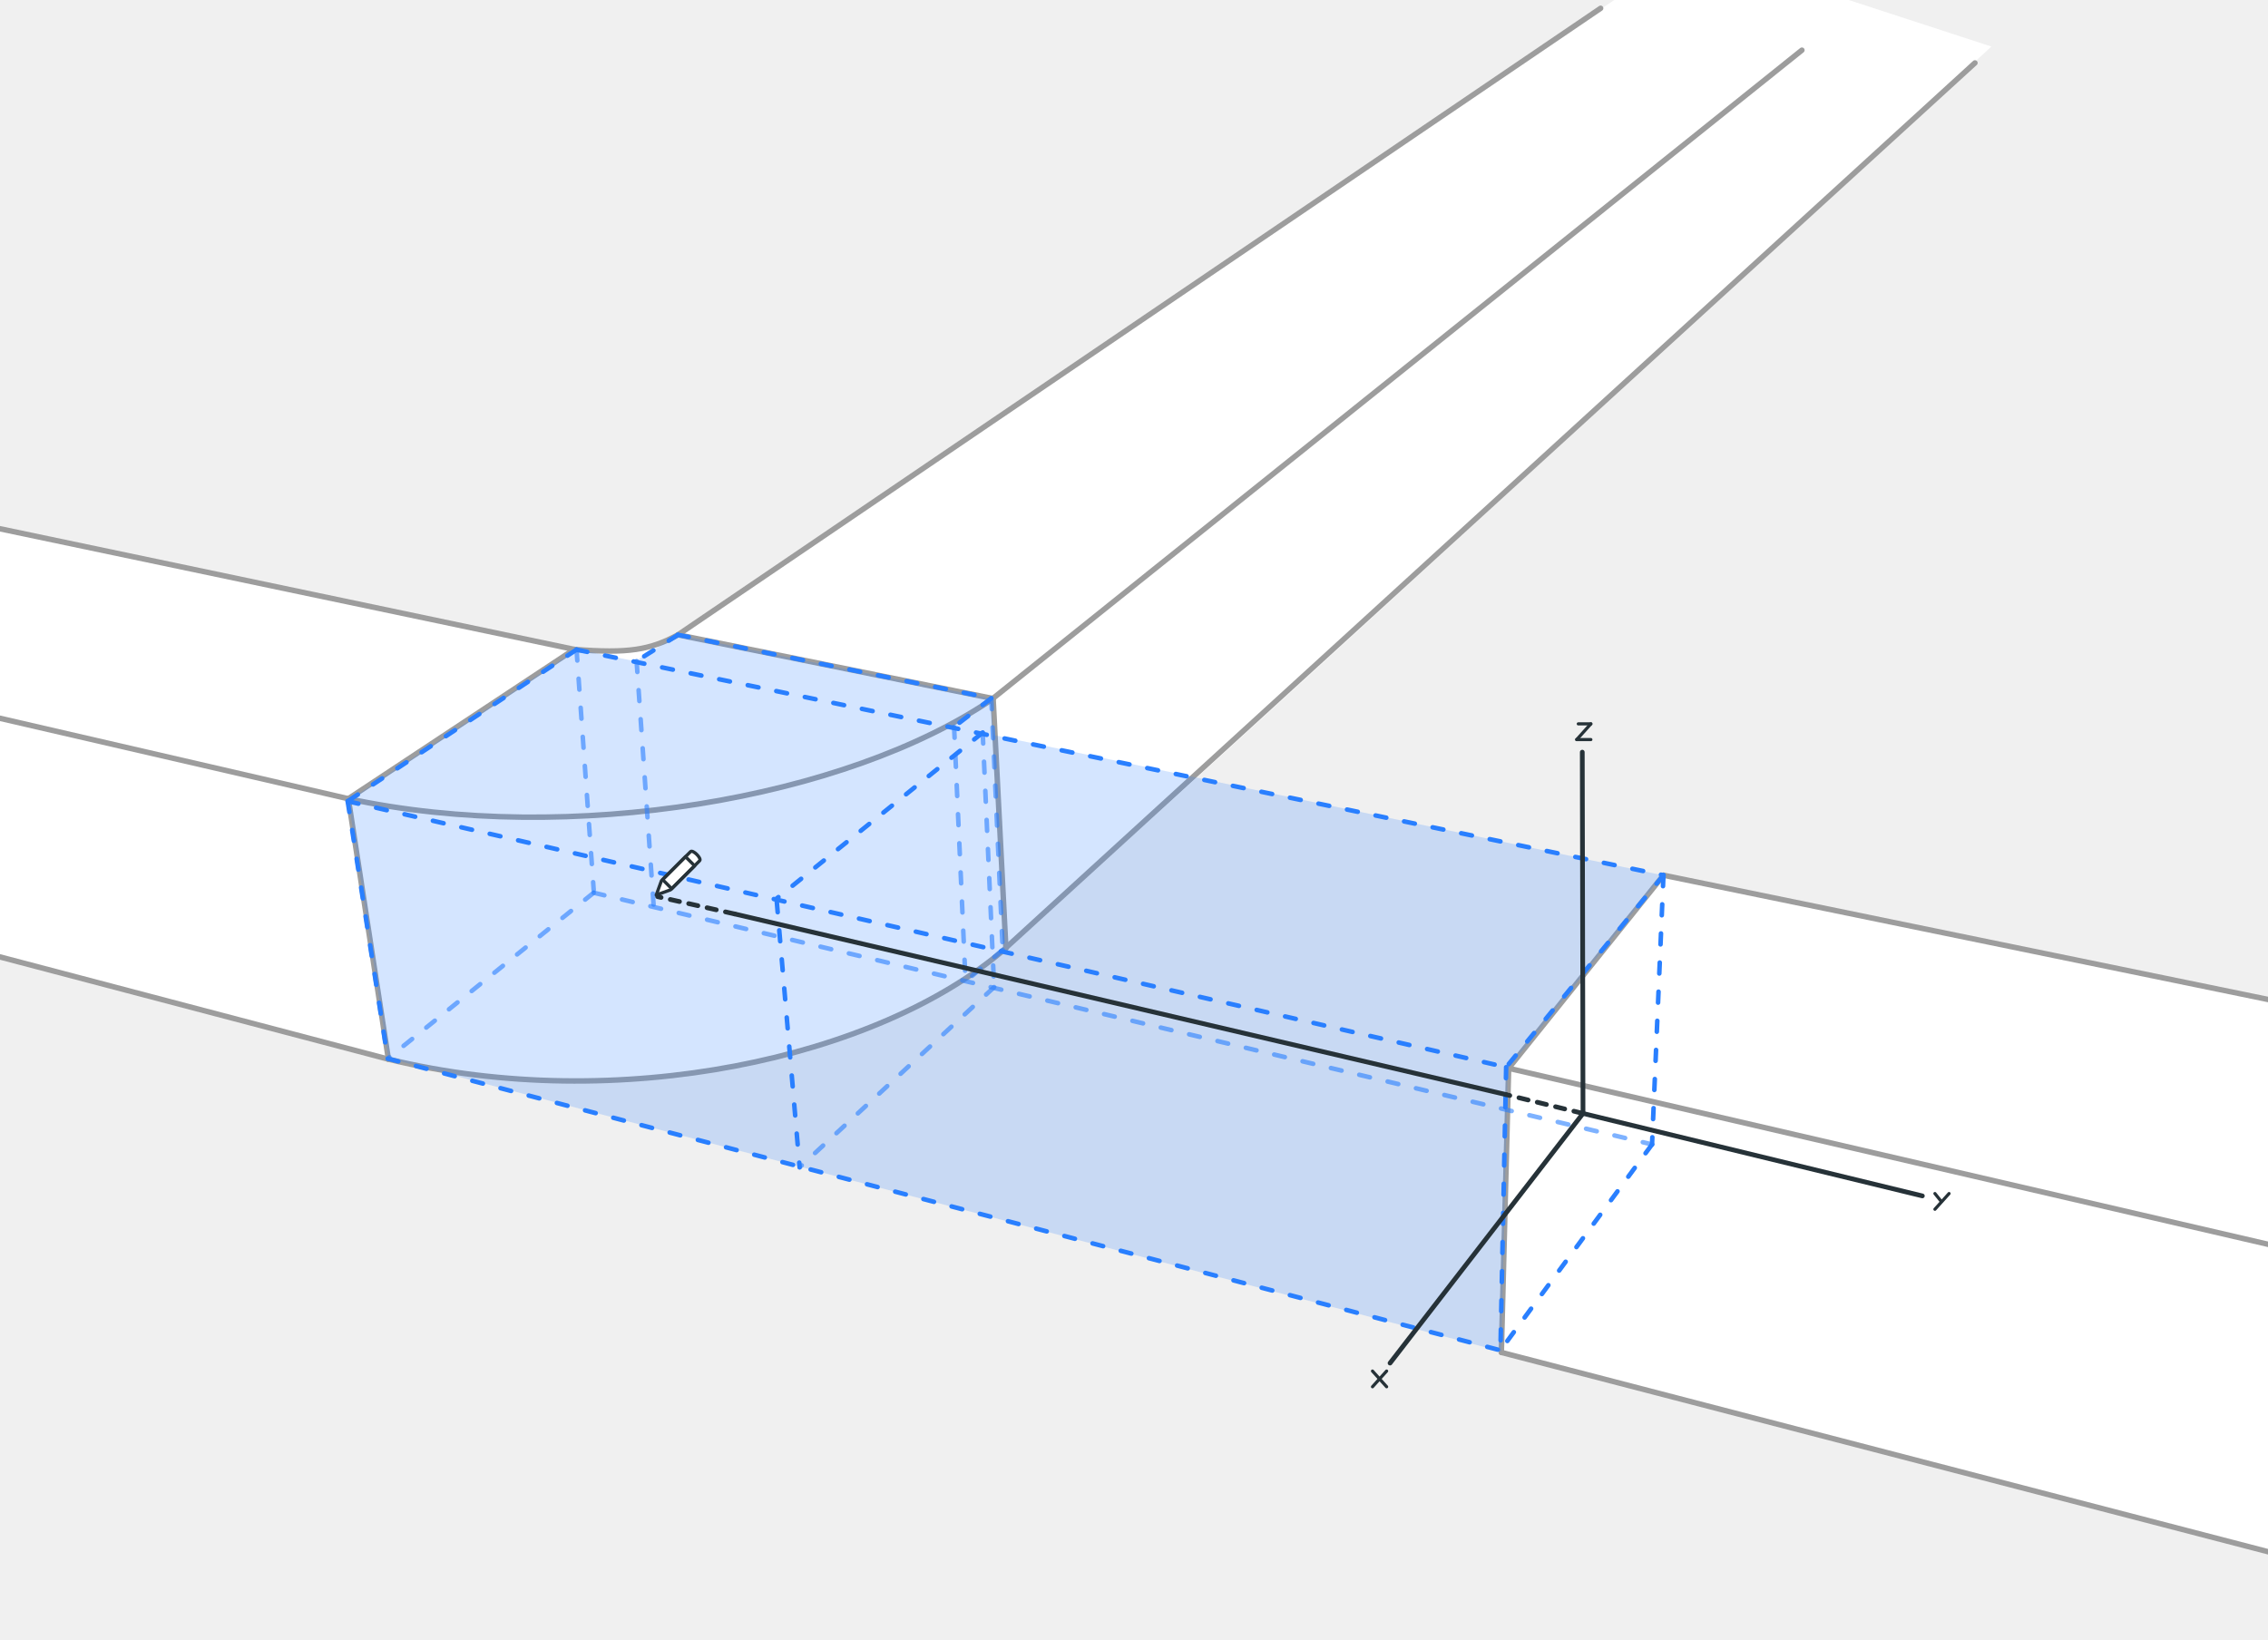
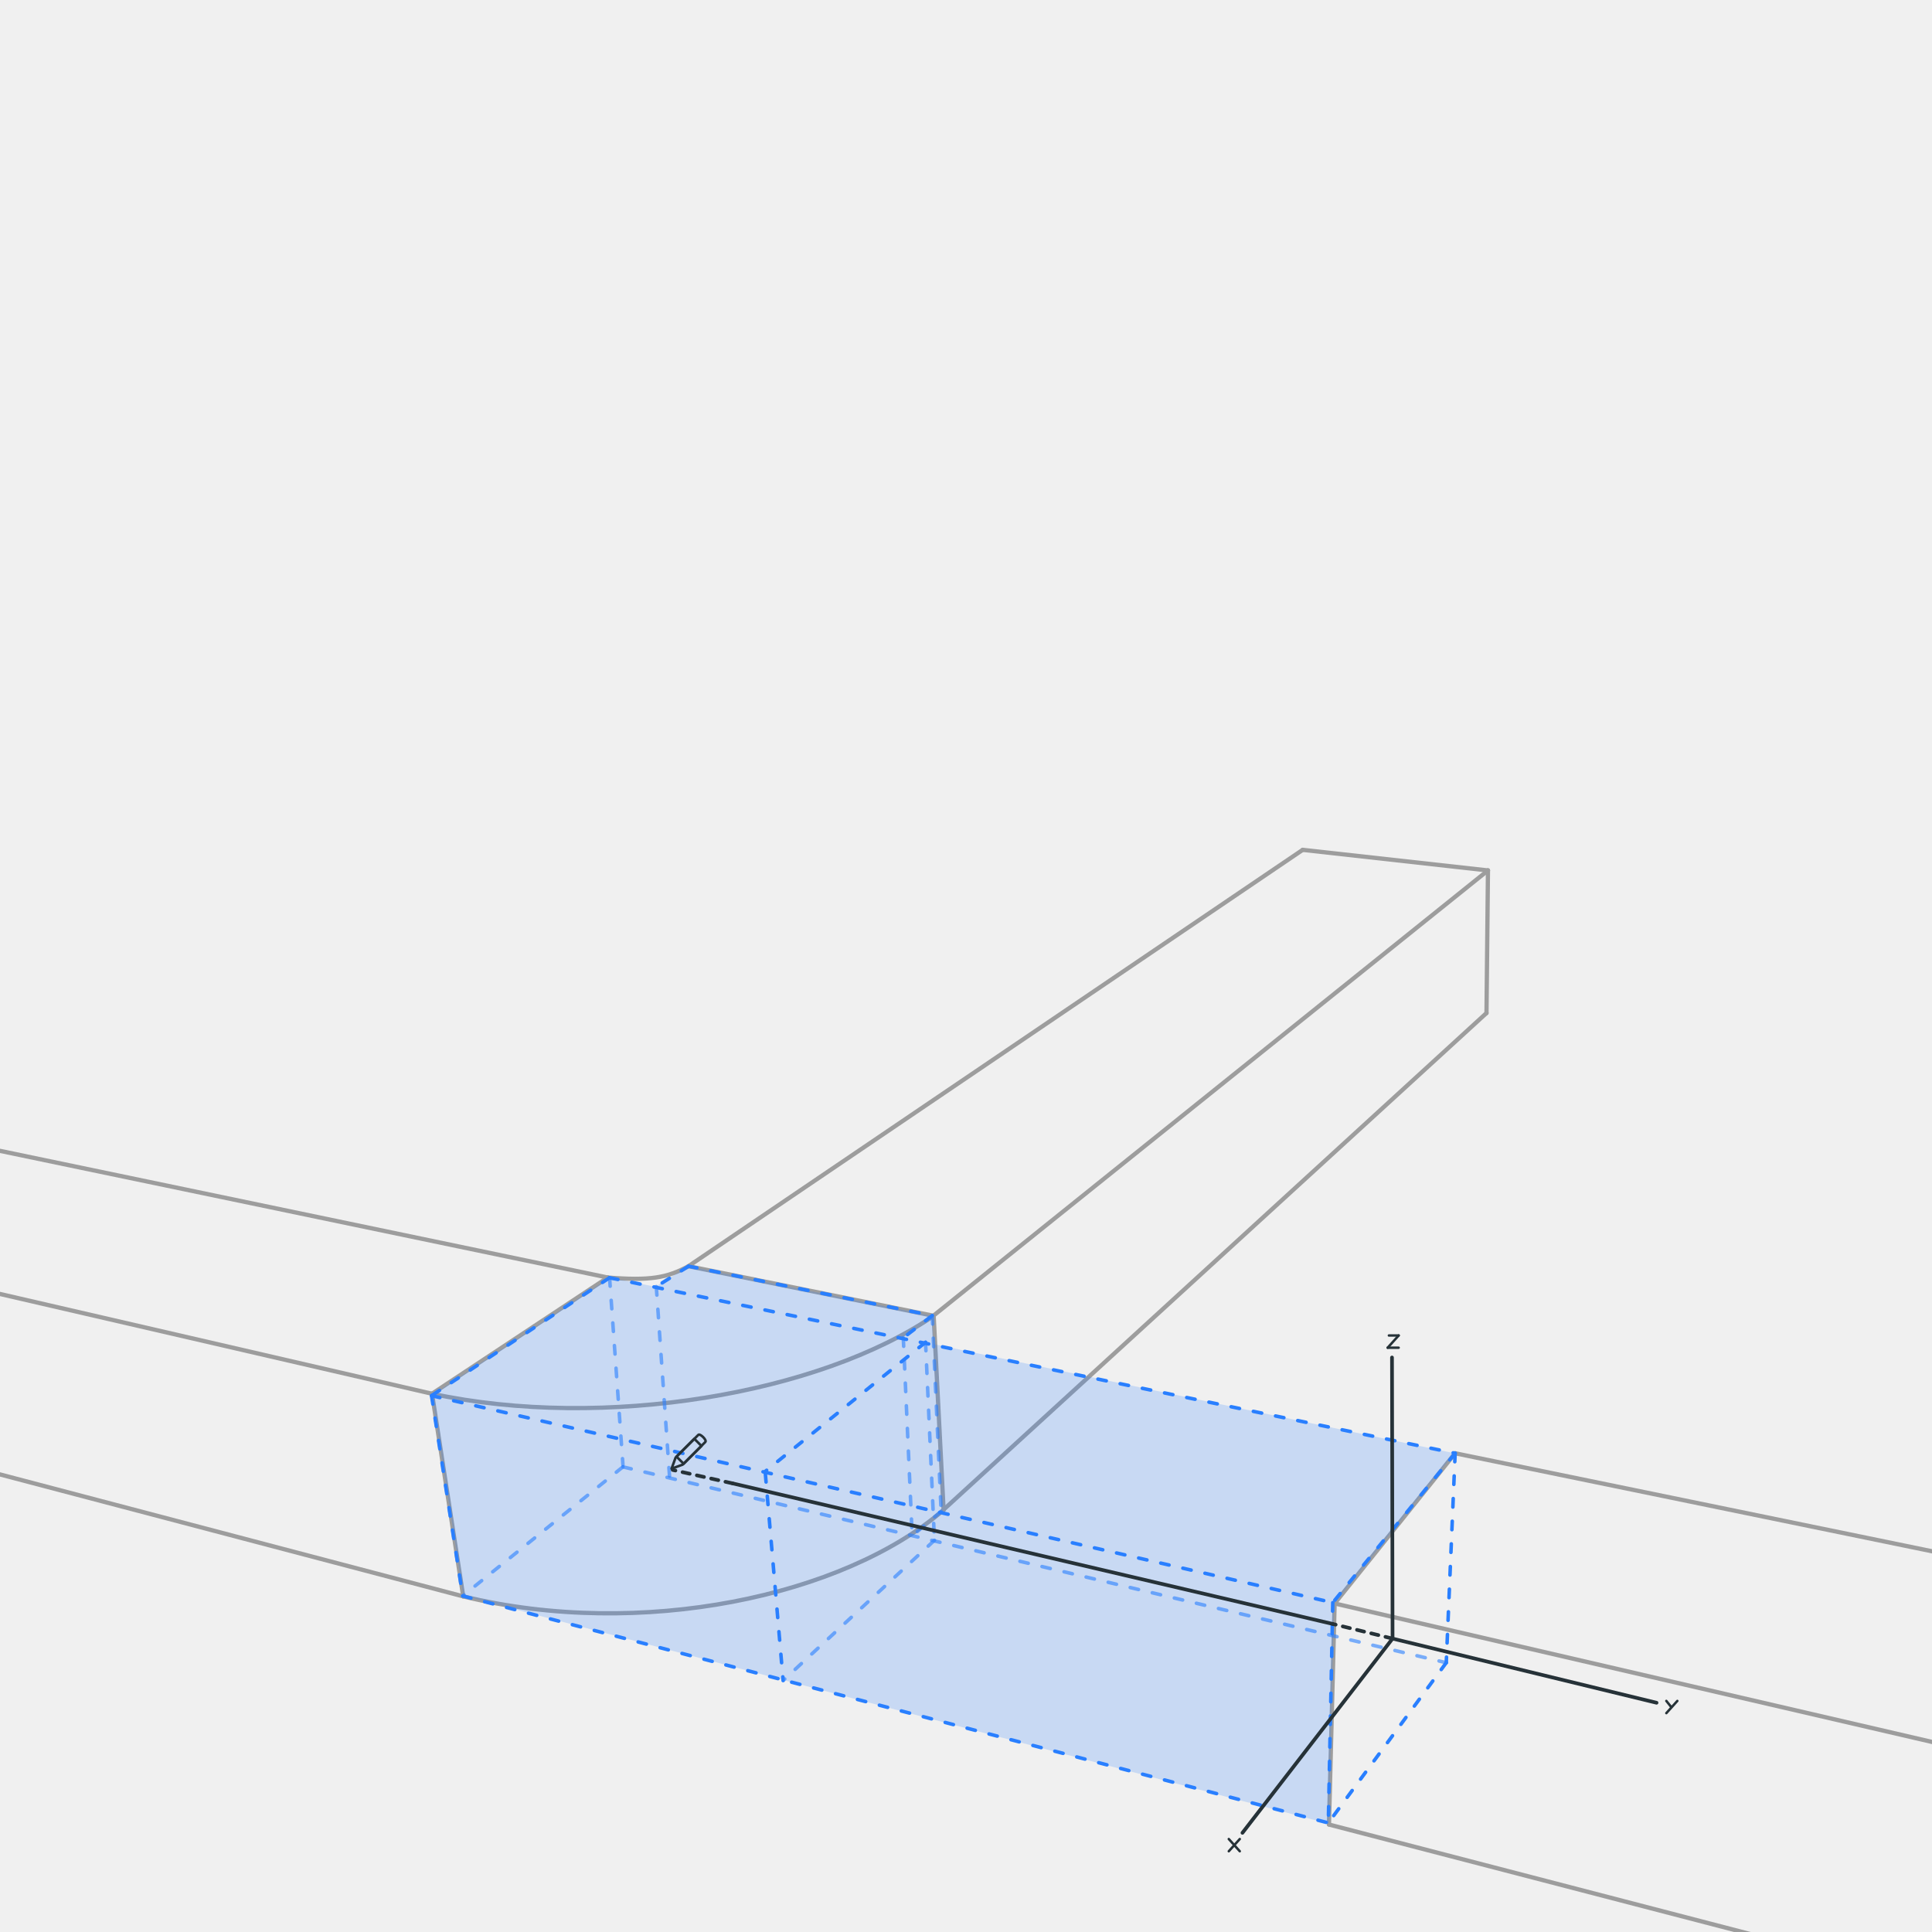
- <svg xmlns="http://www.w3.org/2000/svg" width="2010" height="1453" viewBox="0 0 2010 1453" fill="none">
-   <path d="M-249.047 416.582L512.103 576.399C555.541 578.547 575.073 575.424 600.083 561.87L1369.3 41.254L1498.46 -45.641L1764.81 41.254C1764.81 41.254 1018.19 733.794 892.274 839.532C766.357 945.269 528.246 985.627 345.828 938.005C163.411 890.383 -270.84 778.188 -270.84 778.188L-249.047 416.582Z" fill="white" />
-   <path d="M1337.02 946.883L1475.04 775.765L2304.8 946.883L2258.79 1439.25L1329.75 1199.52L1337.02 946.883Z" fill="white" />
-   <path d="M1418.54 7.352L600.894 562.674" stroke="#9D9D9D" stroke-width="4.843" stroke-linecap="round" />
-   <path d="M1596.92 44.482L880.165 618.903" stroke="#9D9D9D" stroke-width="4.843" stroke-linecap="round" />
-   <path d="M1750.28 55.782L891.468 840.064" stroke="#9D9D9D" stroke-width="4.843" stroke-linecap="round" />
-   <path d="M508.877 575.592L308.702 707.966" stroke="#9D9D9D" stroke-width="4.843" stroke-linecap="round" />
-   <path d="M880.169 619.179C750.217 707.966 504.842 749.938 308.702 707.966" stroke="#9D9D9D" stroke-width="4.843" stroke-linecap="round" />
-   <path d="M344.217 938.812L308.702 707.965" stroke="#9D9D9D" stroke-width="4.843" stroke-linecap="round" />
-   <path d="M344.217 938.812C546.814 988.049 777.661 938.812 891.47 840.339" stroke="#9D9D9D" stroke-width="4.843" stroke-linecap="round" />
-   <path d="M891.47 840.339L880.17 619.178" stroke="#9D9D9D" stroke-width="4.843" stroke-linecap="round" />
-   <path d="M600.893 562.677L880.169 619.178" stroke="#9D9D9D" stroke-width="4.843" stroke-linecap="round" />
-   <path d="M508.877 575.592C556.84 579.393 576.253 576.035 600.893 562.678" stroke="#9D9D9D" stroke-width="4.843" stroke-linecap="round" />
-   <path d="M508.877 575.592L-259.536 414.161" stroke="#9D9D9D" stroke-width="4.843" stroke-linecap="round" />
-   <path d="M2291.08 943.656L1474.23 775.767" stroke="#9D9D9D" stroke-width="4.843" stroke-linecap="round" />
-   <path d="M2291.08 1168.05L1337.02 946.884" stroke="#9D9D9D" stroke-width="4.843" stroke-linecap="round" />
-   <path d="M2299.15 1450.55L1330.56 1198.72" stroke="#9D9D9D" stroke-width="4.843" stroke-linecap="round" />
-   <path d="M1337.02 946.884L1330.56 1198.72" stroke="#9D9D9D" stroke-width="4.843" stroke-linecap="round" />
-   <path d="M1474.23 775.766L1337.02 946.884" stroke="#9D9D9D" stroke-width="4.843" stroke-linecap="round" />
-   <path d="M308.702 707.966L-411.282 541.691" stroke="#9D9D9D" stroke-width="4.843" stroke-linecap="round" />
-   <path d="M344.217 938.812L-385.453 746.709" stroke="#9D9D9D" stroke-width="4.843" stroke-linecap="round" />
-   <path d="M510.941 575.804L1474.23 775.766" stroke="#297FFF" stroke-width="4.036" stroke-linecap="round" stroke-linejoin="round" stroke-dasharray="9.69 16.14" />
-   <path d="M600.891 562.676L878.519 618.899" stroke="#297FFF" stroke-width="4.036" stroke-linecap="round" stroke-linejoin="round" stroke-dasharray="9.69 16.14" />
-   <path d="M308.139 710.16L1334.82 945.917" stroke="#297FFF" stroke-width="4.036" stroke-linecap="round" stroke-linejoin="round" stroke-dasharray="9.69 16.14" />
-   <path d="M308.139 710.16L343.63 938.312" stroke="#297FFF" stroke-width="4.036" stroke-linecap="round" stroke-linejoin="round" stroke-dasharray="9.69 16.14" />
-   <path d="M564.176 585.945L579.386 803.956" stroke="#297FFF" stroke-opacity="0.6" stroke-width="4.036" stroke-linecap="round" stroke-linejoin="round" stroke-dasharray="9.69 16.14" />
-   <path d="M510.941 575.804L526.151 788.745" stroke="#297FFF" stroke-opacity="0.6" stroke-width="4.036" stroke-linecap="round" stroke-linejoin="round" stroke-dasharray="9.69 16.14" />
-   <path d="M688.393 798.886L708.673 1034.64" stroke="#297FFF" stroke-width="4.036" stroke-linecap="round" stroke-linejoin="round" stroke-dasharray="9.69 16.14" />
-   <path d="M870.914 649.32L688.393 796.351" stroke="#297FFF" stroke-width="4.036" stroke-linecap="round" stroke-linejoin="round" stroke-dasharray="9.69 16.14" />
-   <path d="M881.054 874.936L708.673 1034.64" stroke="#297FFF" stroke-opacity="0.6" stroke-width="4.036" stroke-linecap="round" stroke-linejoin="round" stroke-dasharray="9.69 16.14" />
-   <path d="M1464.11 1014.36L1329.75 1196.88" stroke="#297FFF" stroke-width="4.036" stroke-linecap="round" stroke-linejoin="round" stroke-dasharray="9.69 16.14" />
-   <path d="M1474.23 775.766L1334.82 945.916" stroke="#297FFF" stroke-width="4.036" stroke-linecap="round" stroke-linejoin="round" stroke-dasharray="9.69 16.14" />
-   <path d="M510.941 575.804L308.14 710.16" stroke="#297FFF" stroke-width="4.036" stroke-linecap="round" stroke-linejoin="round" stroke-dasharray="9.69 16.14" />
-   <path d="M600.891 562.676L564.177 585.944" stroke="#297FFF" stroke-width="4.036" stroke-linecap="round" stroke-linejoin="round" stroke-dasharray="9.69 16.14" />
-   <path d="M878.52 618.899L845.564 644.25" stroke="#297FFF" stroke-width="4.036" stroke-linecap="round" stroke-linejoin="round" stroke-dasharray="9.69 16.14" />
-   <path d="M888.66 841.981L855.704 869.866" stroke="#297FFF" stroke-opacity="0.6" stroke-width="4.036" stroke-linecap="round" stroke-linejoin="round" stroke-dasharray="9.69 16.14" />
-   <path d="M878.52 618.899L888.66 841.981" stroke="#297FFF" stroke-opacity="0.6" stroke-width="4.036" stroke-linecap="round" stroke-linejoin="round" stroke-dasharray="9.69 16.14" />
-   <path d="M845.564 644.249L855.704 869.866" stroke="#297FFF" stroke-opacity="0.6" stroke-width="4.036" stroke-linecap="round" stroke-linejoin="round" stroke-dasharray="9.69 16.14" />
-   <path d="M870.914 649.32L881.054 874.936" stroke="#297FFF" stroke-opacity="0.6" stroke-width="4.036" stroke-linecap="round" stroke-linejoin="round" stroke-dasharray="9.69 16.14" />
-   <path d="M1474.23 775.766L1464.11 1014.36" stroke="#297FFF" stroke-width="4.036" stroke-linecap="round" stroke-linejoin="round" stroke-dasharray="9.69 16.14" />
-   <path d="M1334.82 945.917L1329.75 1196.88" stroke="#297FFF" stroke-width="4.036" stroke-linecap="round" stroke-linejoin="round" stroke-dasharray="9.69 16.14" />
-   <path d="M526.151 791.28L343.63 938.311" stroke="#297FFF" stroke-opacity="0.6" stroke-width="4.036" stroke-linecap="round" stroke-linejoin="round" stroke-dasharray="9.69 16.14" />
-   <path d="M343.628 938.312L1329.75 1196.88" stroke="#297FFF" stroke-width="4.036" stroke-linecap="round" stroke-linejoin="round" stroke-dasharray="9.69 16.14" />
-   <path d="M526.151 791.28L1464.11 1014.36" stroke="#297FFF" stroke-opacity="0.6" stroke-width="4.036" stroke-linecap="round" stroke-linejoin="round" stroke-dasharray="9.69 16.14" />
-   <path opacity="0.2" d="M308.701 709.579L511.297 575.591L562.955 586.084L600.892 562.677L878.554 619.178L880.168 651.464L1473.43 775.766L1336.21 947.69L1330.56 1197.91L344.216 938.005L308.701 709.579Z" fill="#287FFF" />
-   <path d="M1402.93 986.903L1402.29 666.667" stroke="#263238" stroke-width="4.177" stroke-linecap="round" />
-   <path d="M1409.89 655.528L1397.36 655.528" stroke="#263238" stroke-width="2.785" stroke-linecap="round" />
-   <path d="M1409.89 641.604L1398.75 641.604" stroke="#263238" stroke-width="2.785" stroke-linecap="round" />
-   <path d="M1409.89 641.604L1397.36 655.528" stroke="#263238" stroke-width="2.785" stroke-linecap="round" />
-   <path d="M1228.89 1215.25L1216.36 1229.17" stroke="#263238" stroke-width="2.785" stroke-linecap="round" />
-   <path d="M1216.36 1215.25L1228.89 1229.17" stroke="#263238" stroke-width="2.785" stroke-linecap="round" />
-   <path d="M1727.34 1057.91L1714.81 1071.83" stroke="#263238" stroke-width="2.785" stroke-linecap="round" />
-   <path d="M1714.81 1057.91L1720.38 1064.87" stroke="#263238" stroke-width="2.785" stroke-linecap="round" />
-   <path d="M1334.71 970.195L651.07 810.076" stroke="#263238" stroke-width="4.177" stroke-linecap="round" />
-   <path d="M651.07 810.077L582.846 794.761" stroke="#263238" stroke-width="4.177" stroke-linecap="round" stroke-linejoin="round" stroke-dasharray="8.35 8.35" />
-   <path d="M1402.93 986.903L1334.71 970.195" stroke="#263238" stroke-width="4.177" stroke-linecap="round" stroke-linejoin="round" stroke-dasharray="8.35 8.35" />
-   <path d="M1402.93 986.903L1703.67 1060" stroke="#263238" stroke-width="4.177" stroke-linecap="round" />
-   <path d="M1402.93 986.903L1231.92 1208.19" stroke="#263238" stroke-width="4.177" stroke-linecap="round" />
-   <path d="M581.584 793.324L586.179 780.689C586.179 780.689 607.716 759.151 612.024 754.844C614.034 752.833 622.075 760.874 620.065 762.884C614.034 768.915 594.219 788.729 594.219 788.729L581.584 793.324Z" fill="white" stroke="#263238" stroke-width="2.872" stroke-miterlimit="10" stroke-linecap="round" stroke-linejoin="round" />
-   <path d="M615.633 767.439L607.511 759.317L587.205 779.622L595.327 787.745L615.633 767.439Z" stroke="#263238" stroke-width="2.872" stroke-miterlimit="10" stroke-linecap="round" stroke-linejoin="round" />
+ <svg xmlns="http://www.w3.org/2000/svg" width="657" height="657" viewBox="0 0 657 657" fill="none">
+   <g clip-path="url(#clip0_1710_5713)">
+     <path d="M443 289L234.122 430.586" stroke="#9D9D9D" stroke-width="1.446" stroke-linecap="round" />
+     <path d="M506 296L317.486 447.372" stroke="#9D9D9D" stroke-width="1.446" stroke-linecap="round" />
+     <path d="M443 289L506 296" stroke="#9D9D9D" stroke-width="1.446" stroke-linecap="round" />
+     <path d="M506 296L505.5 344.5" stroke="#9D9D9D" stroke-width="1.446" stroke-linecap="round" />
+     <path d="M505.5 344.5L320.86 513.389" stroke="#9D9D9D" stroke-width="1.446" stroke-linecap="round" />
+     <path d="M206.674 434.442L146.92 473.957" stroke="#9D9D9D" stroke-width="1.446" stroke-linecap="round" />
+     <path d="M317.508 447.453C278.716 473.957 205.47 486.486 146.92 473.957" stroke="#9D9D9D" stroke-width="1.446" stroke-linecap="round" />
+     <path d="M157.522 542.867L146.921 473.957" stroke="#9D9D9D" stroke-width="1.446" stroke-linecap="round" />
+     <path d="M157.522 542.867C217.999 557.564 286.908 542.867 320.881 513.472" stroke="#9D9D9D" stroke-width="1.446" stroke-linecap="round" />
+     <path d="M320.881 513.472L317.508 447.453" stroke="#9D9D9D" stroke-width="1.446" stroke-linecap="round" />
+     <path d="M234.142 430.587L317.508 447.453" stroke="#9D9D9D" stroke-width="1.446" stroke-linecap="round" />
+     <path d="M206.674 434.442C220.991 435.577 226.786 434.575 234.141 430.587" stroke="#9D9D9D" stroke-width="1.446" stroke-linecap="round" />
+     <path d="M206.674 434.443L-54.501 380" stroke="#9D9D9D" stroke-width="1.446" stroke-linecap="round" />
+     <path d="M738.653 544.312L494.82 494.196" stroke="#9D9D9D" stroke-width="1.446" stroke-linecap="round" />
+     <path d="M738.653 611.294L453.859 545.276" stroke="#9D9D9D" stroke-width="1.446" stroke-linecap="round" />
+     <path d="M741.063 695.624L451.932 620.45" stroke="#9D9D9D" stroke-width="1.446" stroke-linecap="round" />
+     <path d="M453.859 545.276L451.932 620.45" stroke="#9D9D9D" stroke-width="1.446" stroke-linecap="round" />
+     <path d="M494.82 494.196L453.86 545.276" stroke="#9D9D9D" stroke-width="1.446" stroke-linecap="round" />
+     <path d="M146.92 473.957L-68.001 424.323" stroke="#9D9D9D" stroke-width="1.446" stroke-linecap="round" />
+     <path d="M157.522 542.867L-60.29 485.522" stroke="#9D9D9D" stroke-width="1.446" stroke-linecap="round" />
+     <path d="M207.291 434.505L494.841 494.195" stroke="#297FFF" stroke-width="1.205" stroke-linecap="round" stroke-linejoin="round" stroke-dasharray="2.89 4.82" />
+     <path d="M234.141 430.587L317.015 447.37" stroke="#297FFF" stroke-width="1.205" stroke-linecap="round" stroke-linejoin="round" stroke-dasharray="2.89 4.82" />
+     <path d="M146.753 474.612L453.225 544.987" stroke="#297FFF" stroke-width="1.205" stroke-linecap="round" stroke-linejoin="round" stroke-dasharray="2.89 4.82" />
+     <path d="M146.753 474.612L157.347 542.717" stroke="#297FFF" stroke-width="1.205" stroke-linecap="round" stroke-linejoin="round" stroke-dasharray="2.89 4.82" />
+     <path d="M223.182 437.533L227.722 502.611" stroke="#297FFF" stroke-opacity="0.6" stroke-width="1.205" stroke-linecap="round" stroke-linejoin="round" stroke-dasharray="2.89 4.82" />
+     <path d="M207.291 434.505L211.831 498.07" stroke="#297FFF" stroke-opacity="0.6" stroke-width="1.205" stroke-linecap="round" stroke-linejoin="round" stroke-dasharray="2.89 4.82" />
+     <path d="M260.261 501.097L266.315 571.472" stroke="#297FFF" stroke-width="1.205" stroke-linecap="round" stroke-linejoin="round" stroke-dasharray="2.89 4.82" />
+     <path d="M314.745 456.451L260.261 500.341" stroke="#297FFF" stroke-width="1.205" stroke-linecap="round" stroke-linejoin="round" stroke-dasharray="2.89 4.82" />
+     <path d="M317.772 523.799L266.315 571.472" stroke="#297FFF" stroke-opacity="0.6" stroke-width="1.205" stroke-linecap="round" stroke-linejoin="round" stroke-dasharray="2.89 4.82" />
+     <path d="M491.818 565.418L451.712 619.902" stroke="#297FFF" stroke-width="1.205" stroke-linecap="round" stroke-linejoin="round" stroke-dasharray="2.89 4.82" />
+     <path d="M494.841 494.196L453.225 544.987" stroke="#297FFF" stroke-width="1.205" stroke-linecap="round" stroke-linejoin="round" stroke-dasharray="2.89 4.82" />
+     <path d="M207.291 434.505L146.753 474.612" stroke="#297FFF" stroke-width="1.205" stroke-linecap="round" stroke-linejoin="round" stroke-dasharray="2.89 4.82" />
+     <path d="M234.141 430.587L223.182 437.532" stroke="#297FFF" stroke-width="1.205" stroke-linecap="round" stroke-linejoin="round" stroke-dasharray="2.89 4.82" />
+     <path d="M317.016 447.37L307.178 454.937" stroke="#297FFF" stroke-width="1.205" stroke-linecap="round" stroke-linejoin="round" stroke-dasharray="2.89 4.82" />
+     <path d="M320.042 513.961L310.205 522.285" stroke="#297FFF" stroke-opacity="0.6" stroke-width="1.205" stroke-linecap="round" stroke-linejoin="round" stroke-dasharray="2.89 4.82" />
+     <path d="M317.016 447.37L320.043 513.961" stroke="#297FFF" stroke-opacity="0.6" stroke-width="1.205" stroke-linecap="round" stroke-linejoin="round" stroke-dasharray="2.89 4.82" />
+     <path d="M307.178 454.937L310.205 522.285" stroke="#297FFF" stroke-opacity="0.6" stroke-width="1.205" stroke-linecap="round" stroke-linejoin="round" stroke-dasharray="2.89 4.82" />
+     <path d="M314.745 456.451L317.772 523.799" stroke="#297FFF" stroke-opacity="0.6" stroke-width="1.205" stroke-linecap="round" stroke-linejoin="round" stroke-dasharray="2.89 4.82" />
+     <path d="M494.841 494.196L491.818 565.419" stroke="#297FFF" stroke-width="1.205" stroke-linecap="round" stroke-linejoin="round" stroke-dasharray="2.89 4.82" />
+     <path d="M453.226 544.987L451.712 619.902" stroke="#297FFF" stroke-width="1.205" stroke-linecap="round" stroke-linejoin="round" stroke-dasharray="2.89 4.82" />
+     <path d="M211.831 498.827L157.347 542.717" stroke="#297FFF" stroke-opacity="0.6" stroke-width="1.205" stroke-linecap="round" stroke-linejoin="round" stroke-dasharray="2.89 4.82" />
+     <path d="M157.347 542.717L451.712 619.902" stroke="#297FFF" stroke-width="1.205" stroke-linecap="round" stroke-linejoin="round" stroke-dasharray="2.89 4.82" />
+     <path d="M211.831 498.827L491.818 565.419" stroke="#297FFF" stroke-opacity="0.6" stroke-width="1.205" stroke-linecap="round" stroke-linejoin="round" stroke-dasharray="2.89 4.82" />
+     <path opacity="0.2" d="M146.92 474.438L207.397 434.442L222.817 437.574L234.142 430.587L317.026 447.453L317.508 457.091L494.6 494.196L453.64 545.516L451.953 620.209L157.522 542.625L146.92 474.438Z" fill="#287FFF" />
+     <path d="M473.556 557.222L473.364 461.629" stroke="#263238" stroke-width="1.247" stroke-linecap="round" />
+     <path d="M475.634 458.304L471.894 458.304" stroke="#263238" stroke-width="0.831" stroke-linecap="round" />
+     <path d="M475.634 454.147L472.309 454.147" stroke="#263238" stroke-width="0.831" stroke-linecap="round" />
+     <path d="M475.634 454.147L471.894 458.304" stroke="#263238" stroke-width="0.831" stroke-linecap="round" />
+     <path d="M421.603 625.384L417.862 629.54" stroke="#263238" stroke-width="0.831" stroke-linecap="round" />
+     <path d="M417.862 625.384L421.603 629.54" stroke="#263238" stroke-width="0.831" stroke-linecap="round" />
+     <path d="M570.396 578.419L566.655 582.575" stroke="#263238" stroke-width="0.831" stroke-linecap="round" />
+     <path d="M566.655 578.419L568.318 580.497" stroke="#263238" stroke-width="0.831" stroke-linecap="round" />
+     <path d="M453.19 552.234L249.12 504.438" stroke="#263238" stroke-width="1.247" stroke-linecap="round" />
+     <path d="M249.12 504.438L228.755 499.866" stroke="#263238" stroke-width="1.247" stroke-linecap="round" stroke-linejoin="round" stroke-dasharray="2.49 2.49" />
+     <path d="M473.556 557.222L453.19 552.234" stroke="#263238" stroke-width="1.247" stroke-linecap="round" stroke-linejoin="round" stroke-dasharray="2.49 2.49" />
+     <path d="M473.556 557.222L563.33 579.042" stroke="#263238" stroke-width="1.247" stroke-linecap="round" />
+     <path d="M473.556 557.222L422.508 623.277" stroke="#263238" stroke-width="1.247" stroke-linecap="round" />
+     <g clip-path="url(#clip1_1710_5713)">
+       <path d="M228.378 499.437L229.749 495.665C229.749 495.665 236.179 489.236 237.464 487.95C238.065 487.35 240.465 489.751 239.865 490.351C238.065 492.151 232.15 498.066 232.15 498.066L228.378 499.437Z" stroke="#263238" stroke-width="0.857" stroke-miterlimit="10" stroke-linecap="round" stroke-linejoin="round" />
+       <path d="M238.542 491.71L236.117 489.285L230.056 495.347L232.48 497.771L238.542 491.71Z" stroke="#263238" stroke-width="0.857" stroke-miterlimit="10" stroke-linecap="round" stroke-linejoin="round" />
+     </g>
+   </g>
+   <defs>
+     <clipPath id="clip0_1710_5713">
+       <rect width="657" height="657" fill="white" />
+     </clipPath>
+     <clipPath id="clip1_1710_5713">
+       <rect width="27.431" height="27.431" fill="white" transform="translate(227.092 486.15)" />
+     </clipPath>
+   </defs>
</svg>
